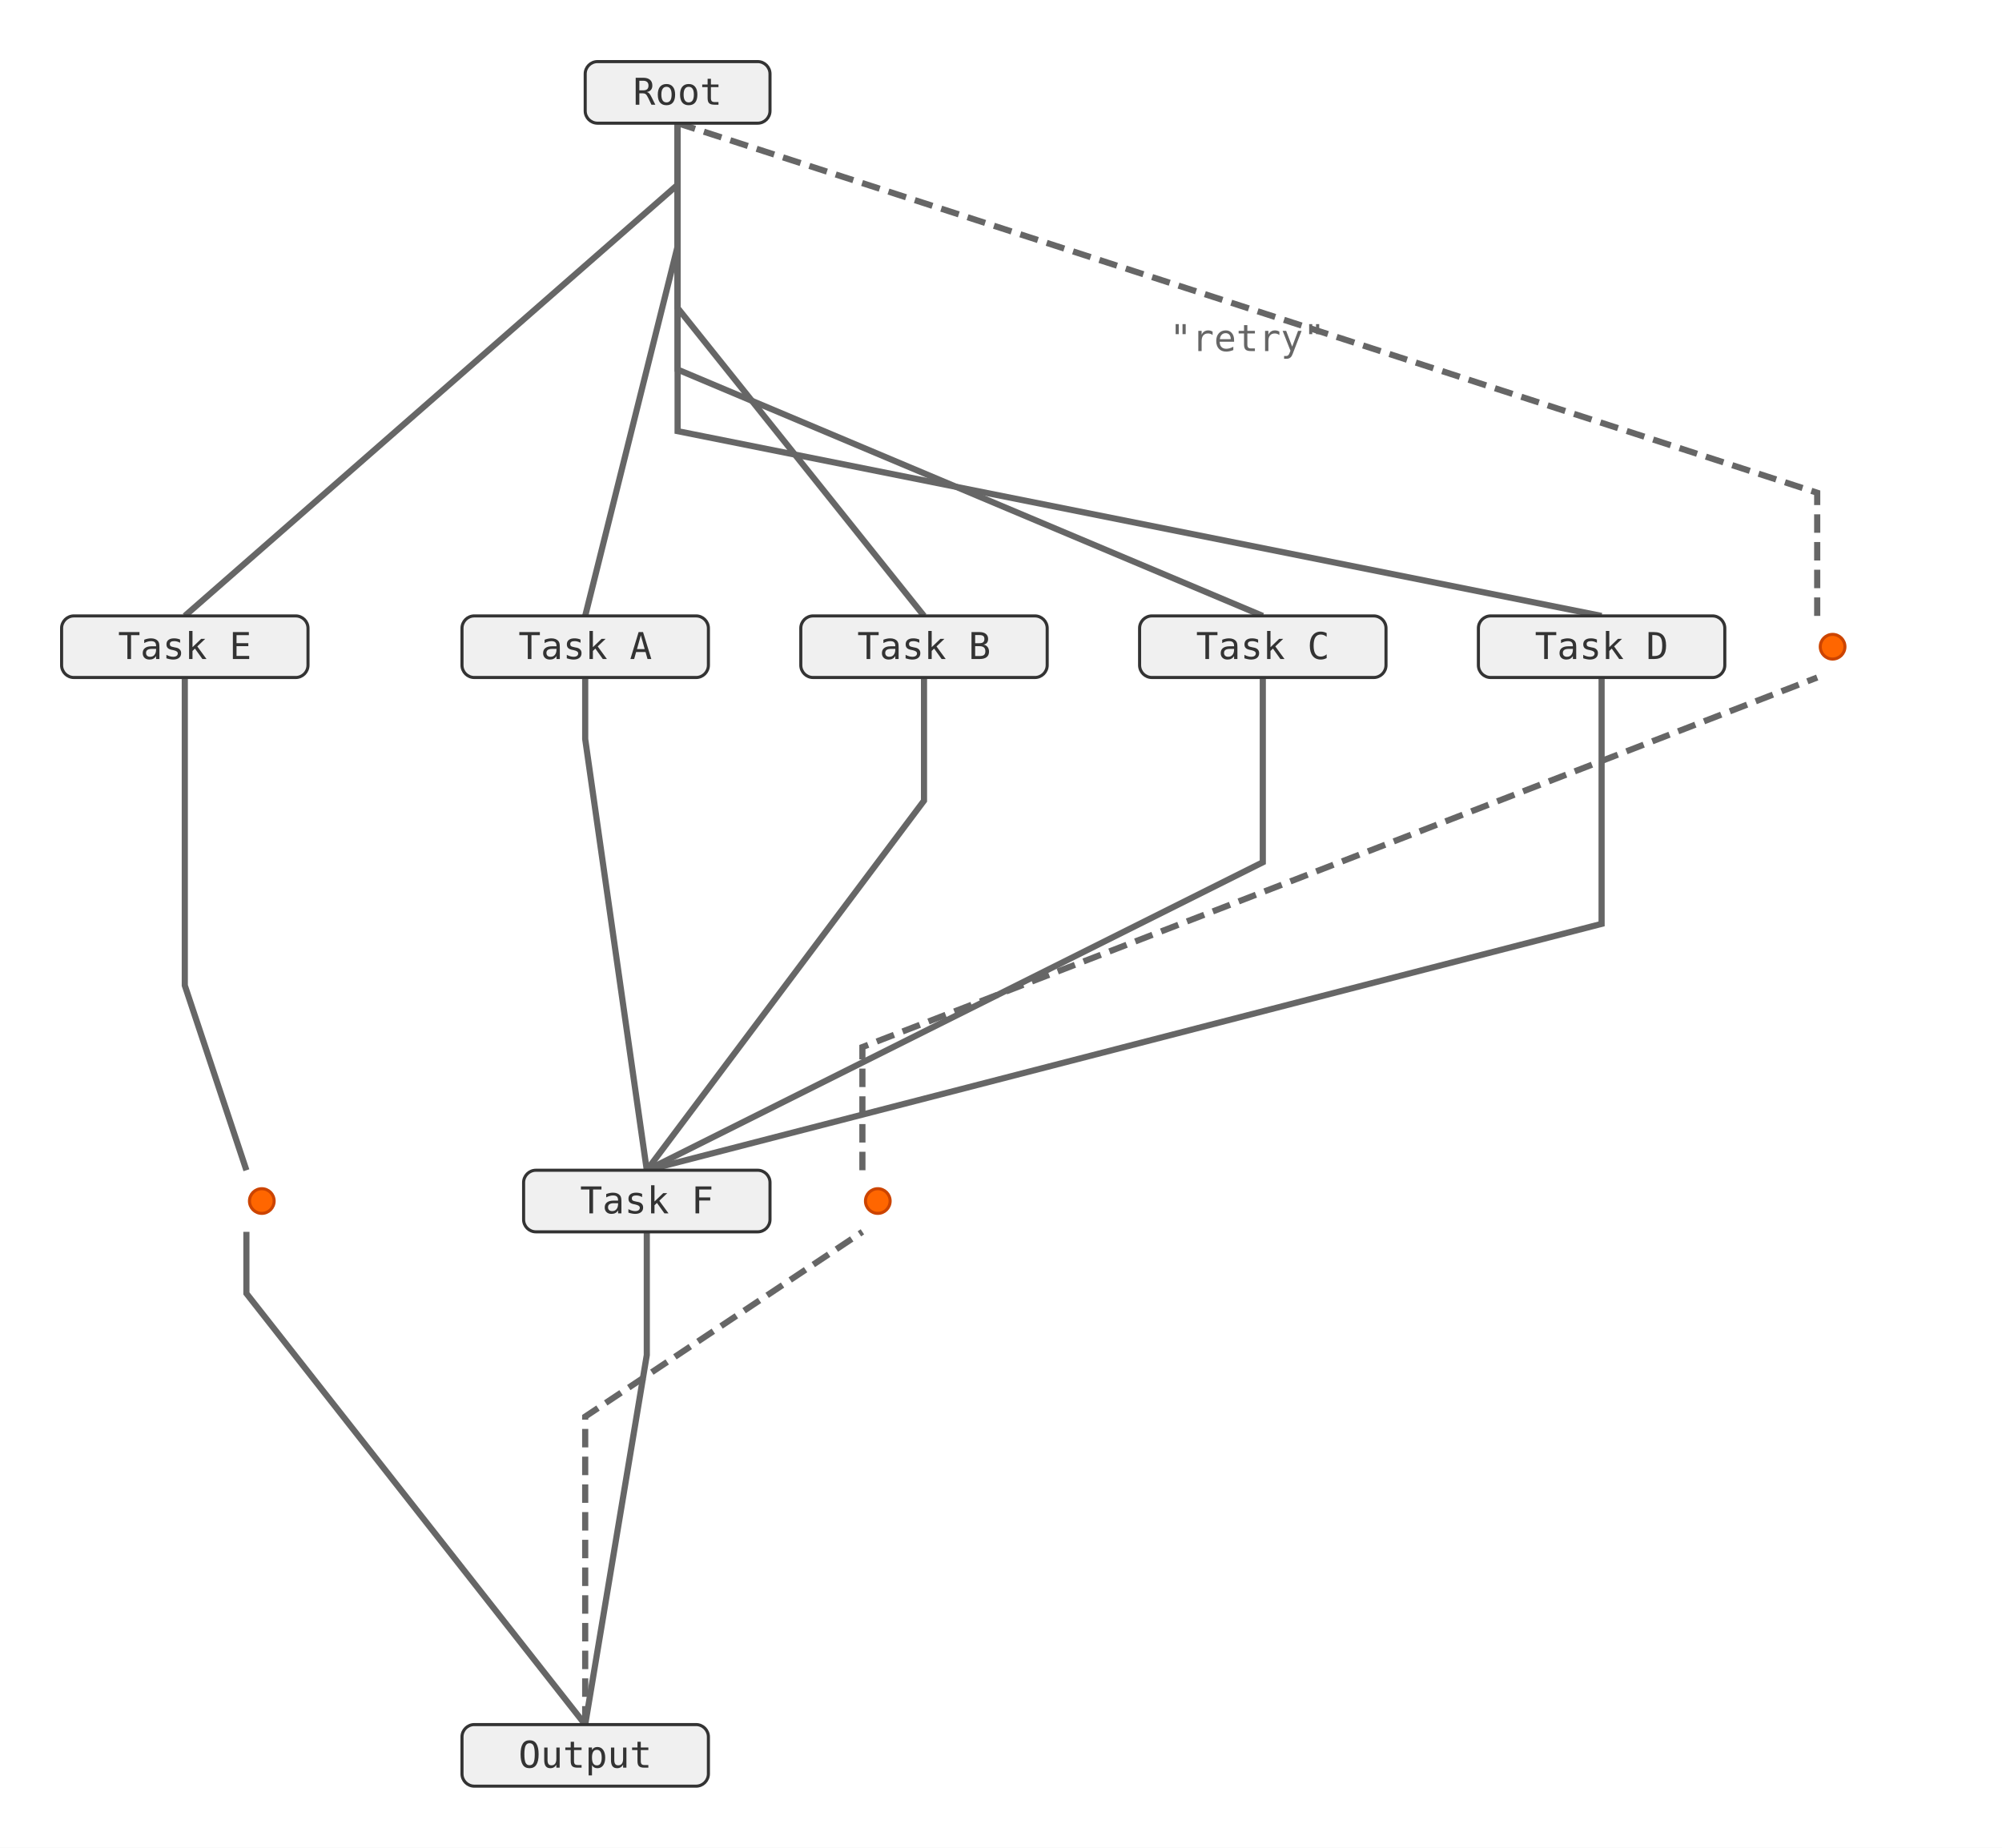
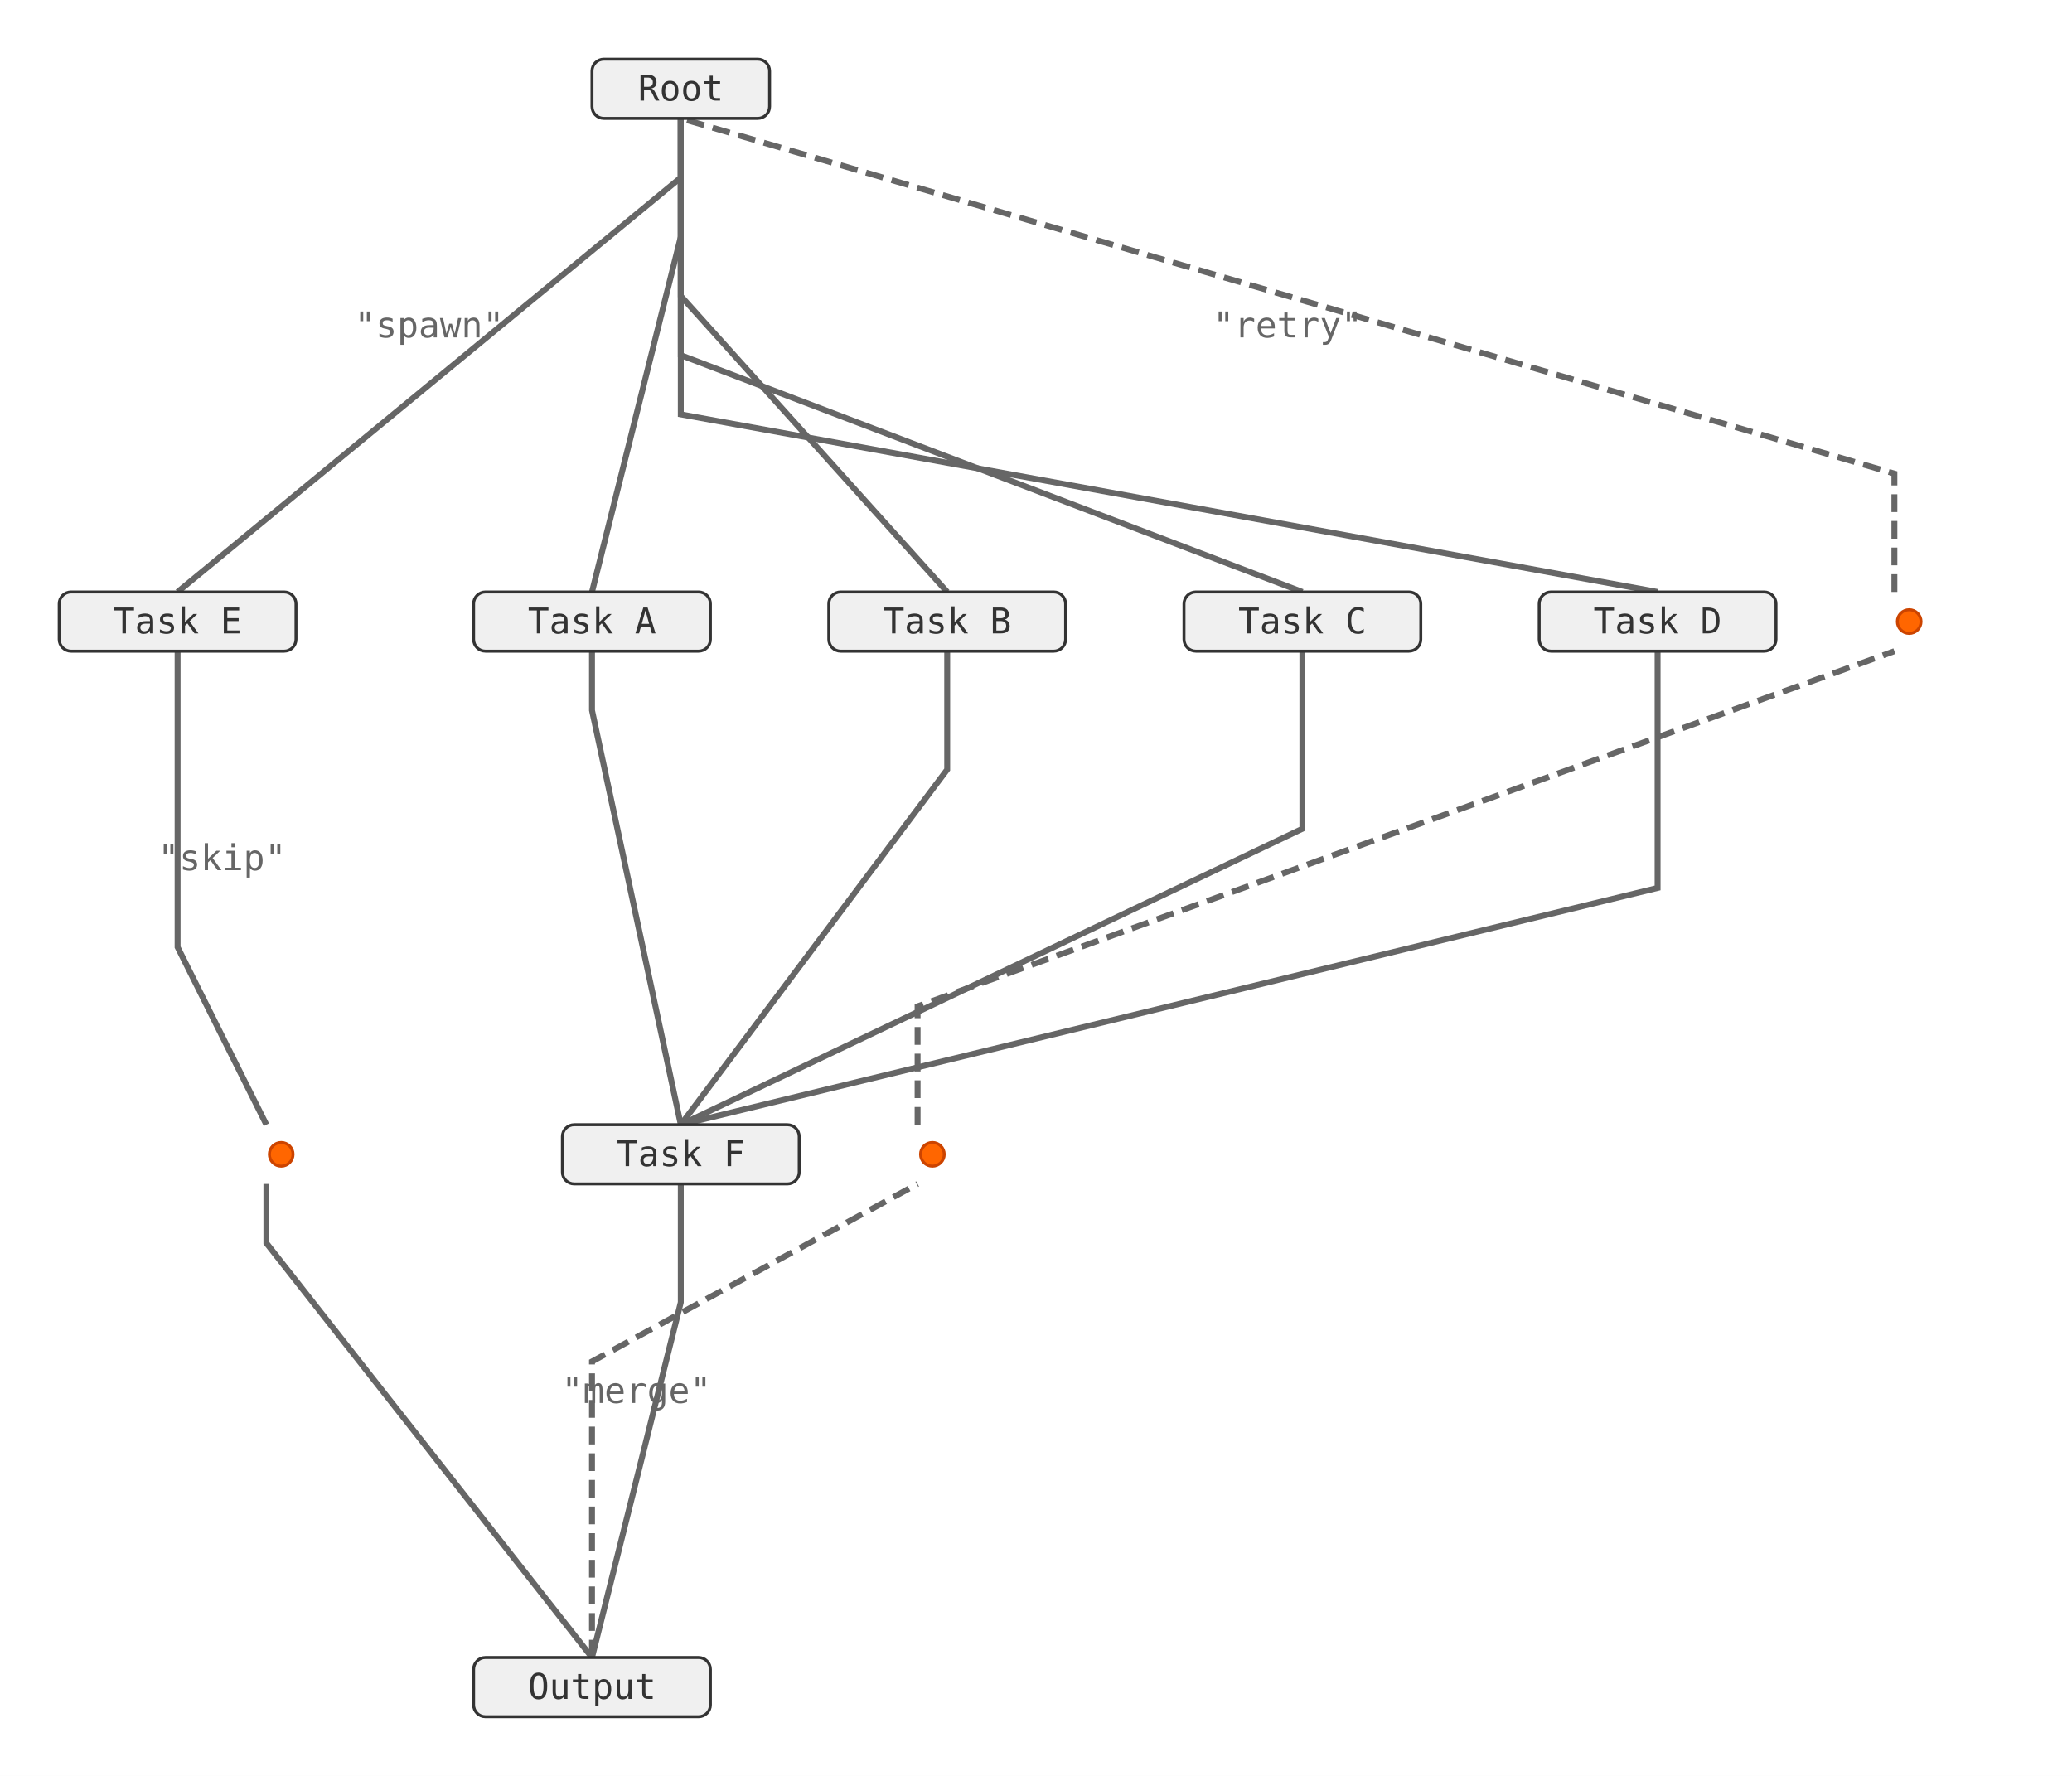
- <svg xmlns="http://www.w3.org/2000/svg" width="650" height="600" viewBox="0 0 650 600">
+ <svg xmlns="http://www.w3.org/2000/svg" width="700" height="600" viewBox="0 0 700 600">
  <defs>
    <marker id="arrow0" markerWidth="8" markerHeight="8" refX="8" refY="4" orient="auto" markerUnits="userSpaceOnUse">
      <polygon points="0 0, 8 4, 0 8" fill="#666666" />
    </marker>
  </defs>
  <rect width="100%" height="100%" fill="white" />
  <g id="edges">
-     <path d="M 220 40 L 220 60 L 60 200" fill="none" stroke="#666666" stroke-width="2" marker-end="url(#arrowhead)" />
-     <path d="M 220 40 L 220 80 L 190 200" fill="none" stroke="#666666" stroke-width="2" marker-end="url(#arrowhead)" />
-     <path d="M 220 40 L 220 100 L 300 200" fill="none" stroke="#666666" stroke-width="2" marker-end="url(#arrowhead)" />
-     <path d="M 220 40 L 220 120 L 410 200" fill="none" stroke="#666666" stroke-width="2" marker-end="url(#arrowhead)" />
-     <path d="M 220 40 L 220 140 L 520 200" fill="none" stroke="#666666" stroke-width="2" marker-end="url(#arrowhead)" />
-     <path d="M 190 220 L 190 240 L 210 380" fill="none" stroke="#666666" stroke-width="2" marker-end="url(#arrowhead)" />
-     <path d="M 300 220 L 300 260 L 210 380" fill="none" stroke="#666666" stroke-width="2" marker-end="url(#arrowhead)" />
-     <path d="M 410 220 L 410 280 L 210 380" fill="none" stroke="#666666" stroke-width="2" marker-end="url(#arrowhead)" />
-     <path d="M 520 220 L 520 300 L 210 380" fill="none" stroke="#666666" stroke-width="2" marker-end="url(#arrowhead)" />
-     <path d="M 60 220 L 60 320 L 80 380" fill="none" stroke="#666666" stroke-width="2" />
-     <path d="M 80 400 L 80 420 L 190 560" fill="none" stroke="#666666" stroke-width="2" marker-end="url(#arrowhead)" />
-     <path d="M 210 400 L 210 440 L 190 560" fill="none" stroke="#666666" stroke-width="2" marker-end="url(#arrowhead)" />
-     <path d="M 590 200 L 590 160 L 220 40" fill="none" stroke="#666666" stroke-width="2" stroke-dasharray="6,3" marker-end="url(#arrowhead)" />
-     <text x="405" y="120" font-family="monospace" font-size="12" fill="#666666" text-anchor="middle" dy="-6" dominant-baseline="auto">"retry"</text>
-     <path d="M 280 380 L 280 340 L 590 220" fill="none" stroke="#666666" stroke-width="2" stroke-dasharray="6,3" />
-     <path d="M 190 560 L 190 460 L 280 400" fill="none" stroke="#666666" stroke-width="2" stroke-dasharray="6,3" />
+     <path d="M 230 40 L 230 60 L 60 200" fill="none" stroke="#666666" stroke-width="2" marker-end="url(#arrowhead)" />
+     <text x="145" y="120" font-family="monospace" font-size="12" fill="#666666" text-anchor="middle" dy="-6" dominant-baseline="auto">"spawn"</text>
+     <path d="M 230 40 L 230 80 L 200 200" fill="none" stroke="#666666" stroke-width="2" marker-end="url(#arrowhead)" />
+     <path d="M 230 40 L 230 100 L 320 200" fill="none" stroke="#666666" stroke-width="2" marker-end="url(#arrowhead)" />
+     <path d="M 230 40 L 230 120 L 440 200" fill="none" stroke="#666666" stroke-width="2" marker-end="url(#arrowhead)" />
+     <path d="M 230 40 L 230 140 L 560 200" fill="none" stroke="#666666" stroke-width="2" marker-end="url(#arrowhead)" />
+     <path d="M 200 220 L 200 240 L 230 380" fill="none" stroke="#666666" stroke-width="2" marker-end="url(#arrowhead)" />
+     <path d="M 320 220 L 320 260 L 230 380" fill="none" stroke="#666666" stroke-width="2" marker-end="url(#arrowhead)" />
+     <path d="M 440 220 L 440 280 L 230 380" fill="none" stroke="#666666" stroke-width="2" marker-end="url(#arrowhead)" />
+     <path d="M 560 220 L 560 300 L 230 380" fill="none" stroke="#666666" stroke-width="2" marker-end="url(#arrowhead)" />
+     <path d="M 60 220 L 60 320 L 90 380" fill="none" stroke="#666666" stroke-width="2" />
+     <text x="75" y="300" font-family="monospace" font-size="12" fill="#666666" text-anchor="middle" dy="-6" dominant-baseline="auto">"skip"</text>
+     <path d="M 90 400 L 90 420 L 200 560" fill="none" stroke="#666666" stroke-width="2" marker-end="url(#arrowhead)" />
+     <path d="M 230 400 L 230 440 L 200 560" fill="none" stroke="#666666" stroke-width="2" marker-end="url(#arrowhead)" />
+     <text x="215" y="480" font-family="monospace" font-size="12" fill="#666666" text-anchor="middle" dy="-6" dominant-baseline="auto">"merge"</text>
+     <path d="M 640 200 L 640 160 L 230 40" fill="none" stroke="#666666" stroke-width="2" stroke-dasharray="6,3" marker-end="url(#arrowhead)" />
+     <text x="435" y="120" font-family="monospace" font-size="12" fill="#666666" text-anchor="middle" dy="-6" dominant-baseline="auto">"retry"</text>
+     <path d="M 310 380 L 310 340 L 640 220" fill="none" stroke="#666666" stroke-width="2" stroke-dasharray="6,3" />
+     <path d="M 200 560 L 200 460 L 310 400" fill="none" stroke="#666666" stroke-width="2" stroke-dasharray="6,3" />
  </g>
  <g id="nodes">
-     <rect x="190" y="20" width="60" height="20" rx="4" ry="4" fill="#f0f0f0" stroke="#333333" stroke-width="1" />
-     <text x="220" y="34" font-family="monospace" font-size="12" text-anchor="middle" fill="#333333">Root</text>
+     <rect x="200" y="20" width="60" height="20" rx="4" ry="4" fill="#f0f0f0" stroke="#333333" stroke-width="1" />
+     <text x="230" y="34" font-family="monospace" font-size="12" text-anchor="middle" fill="#333333">Root</text>
    <rect x="20" y="200" width="80" height="20" rx="4" ry="4" fill="#f0f0f0" stroke="#333333" stroke-width="1" />
    <text x="60" y="214" font-family="monospace" font-size="12" text-anchor="middle" fill="#333333">Task E</text>
-     <rect x="150" y="200" width="80" height="20" rx="4" ry="4" fill="#f0f0f0" stroke="#333333" stroke-width="1" />
-     <text x="190" y="214" font-family="monospace" font-size="12" text-anchor="middle" fill="#333333">Task A</text>
-     <rect x="260" y="200" width="80" height="20" rx="4" ry="4" fill="#f0f0f0" stroke="#333333" stroke-width="1" />
-     <text x="300" y="214" font-family="monospace" font-size="12" text-anchor="middle" fill="#333333">Task B</text>
-     <rect x="370" y="200" width="80" height="20" rx="4" ry="4" fill="#f0f0f0" stroke="#333333" stroke-width="1" />
-     <text x="410" y="214" font-family="monospace" font-size="12" text-anchor="middle" fill="#333333">Task C</text>
-     <rect x="480" y="200" width="80" height="20" rx="4" ry="4" fill="#f0f0f0" stroke="#333333" stroke-width="1" />
-     <text x="520" y="214" font-family="monospace" font-size="12" text-anchor="middle" fill="#333333">Task D</text>
-     <rect x="170" y="380" width="80" height="20" rx="4" ry="4" fill="#f0f0f0" stroke="#333333" stroke-width="1" />
-     <text x="210" y="394" font-family="monospace" font-size="12" text-anchor="middle" fill="#333333">Task F</text>
-     <rect x="150" y="560" width="80" height="20" rx="4" ry="4" fill="#f0f0f0" stroke="#333333" stroke-width="1" />
-     <text x="190" y="574" font-family="monospace" font-size="12" text-anchor="middle" fill="#333333">Output</text>
-     <circle cx="595" cy="210" r="4" fill="#ff6600" stroke="#cc4400" stroke-width="1" />
-     <circle cx="85" cy="390" r="4" fill="#ff6600" stroke="#cc4400" stroke-width="1" />
-     <circle cx="285" cy="390" r="4" fill="#ff6600" stroke="#cc4400" stroke-width="1" />
+     <rect x="160" y="200" width="80" height="20" rx="4" ry="4" fill="#f0f0f0" stroke="#333333" stroke-width="1" />
+     <text x="200" y="214" font-family="monospace" font-size="12" text-anchor="middle" fill="#333333">Task A</text>
+     <rect x="280" y="200" width="80" height="20" rx="4" ry="4" fill="#f0f0f0" stroke="#333333" stroke-width="1" />
+     <text x="320" y="214" font-family="monospace" font-size="12" text-anchor="middle" fill="#333333">Task B</text>
+     <rect x="400" y="200" width="80" height="20" rx="4" ry="4" fill="#f0f0f0" stroke="#333333" stroke-width="1" />
+     <text x="440" y="214" font-family="monospace" font-size="12" text-anchor="middle" fill="#333333">Task C</text>
+     <rect x="520" y="200" width="80" height="20" rx="4" ry="4" fill="#f0f0f0" stroke="#333333" stroke-width="1" />
+     <text x="560" y="214" font-family="monospace" font-size="12" text-anchor="middle" fill="#333333">Task D</text>
+     <rect x="190" y="380" width="80" height="20" rx="4" ry="4" fill="#f0f0f0" stroke="#333333" stroke-width="1" />
+     <text x="230" y="394" font-family="monospace" font-size="12" text-anchor="middle" fill="#333333">Task F</text>
+     <rect x="160" y="560" width="80" height="20" rx="4" ry="4" fill="#f0f0f0" stroke="#333333" stroke-width="1" />
+     <text x="200" y="574" font-family="monospace" font-size="12" text-anchor="middle" fill="#333333">Output</text>
+     <circle cx="645" cy="210" r="4" fill="#ff6600" stroke="#cc4400" stroke-width="1" />
+     <circle cx="95" cy="390" r="4" fill="#ff6600" stroke="#cc4400" stroke-width="1" />
+     <circle cx="315" cy="390" r="4" fill="#ff6600" stroke="#cc4400" stroke-width="1" />
  </g>
</svg>
